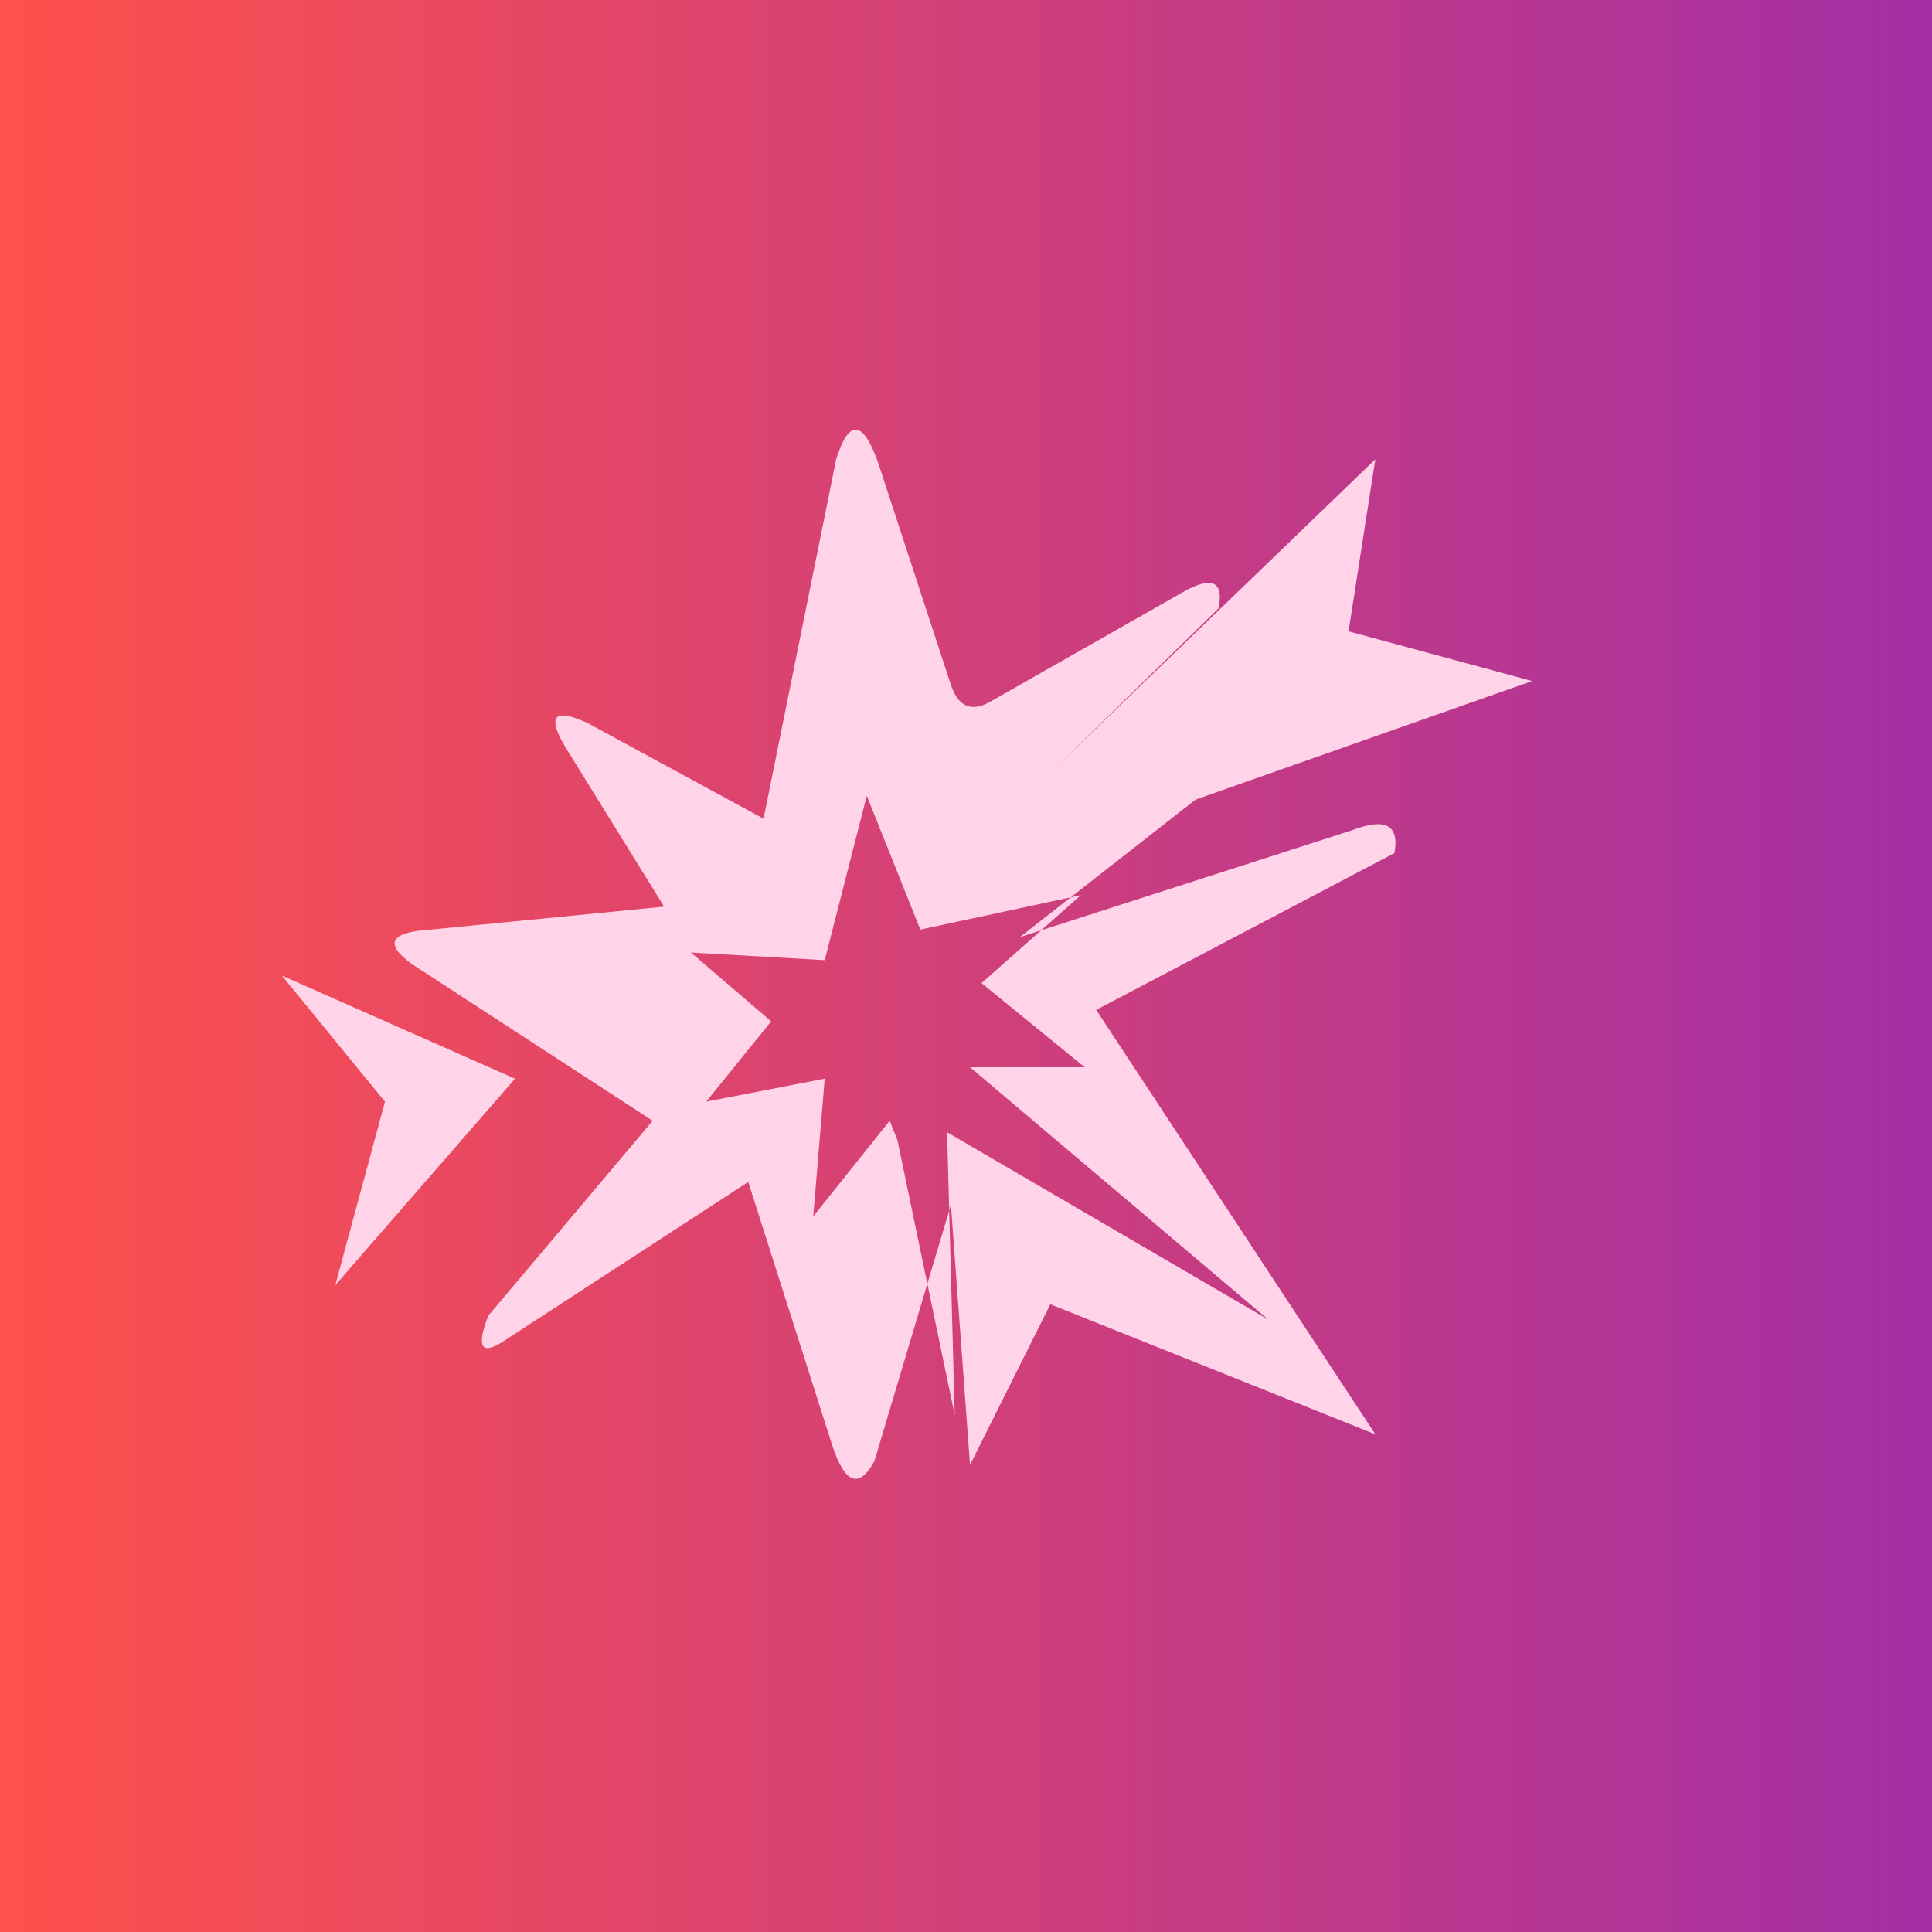
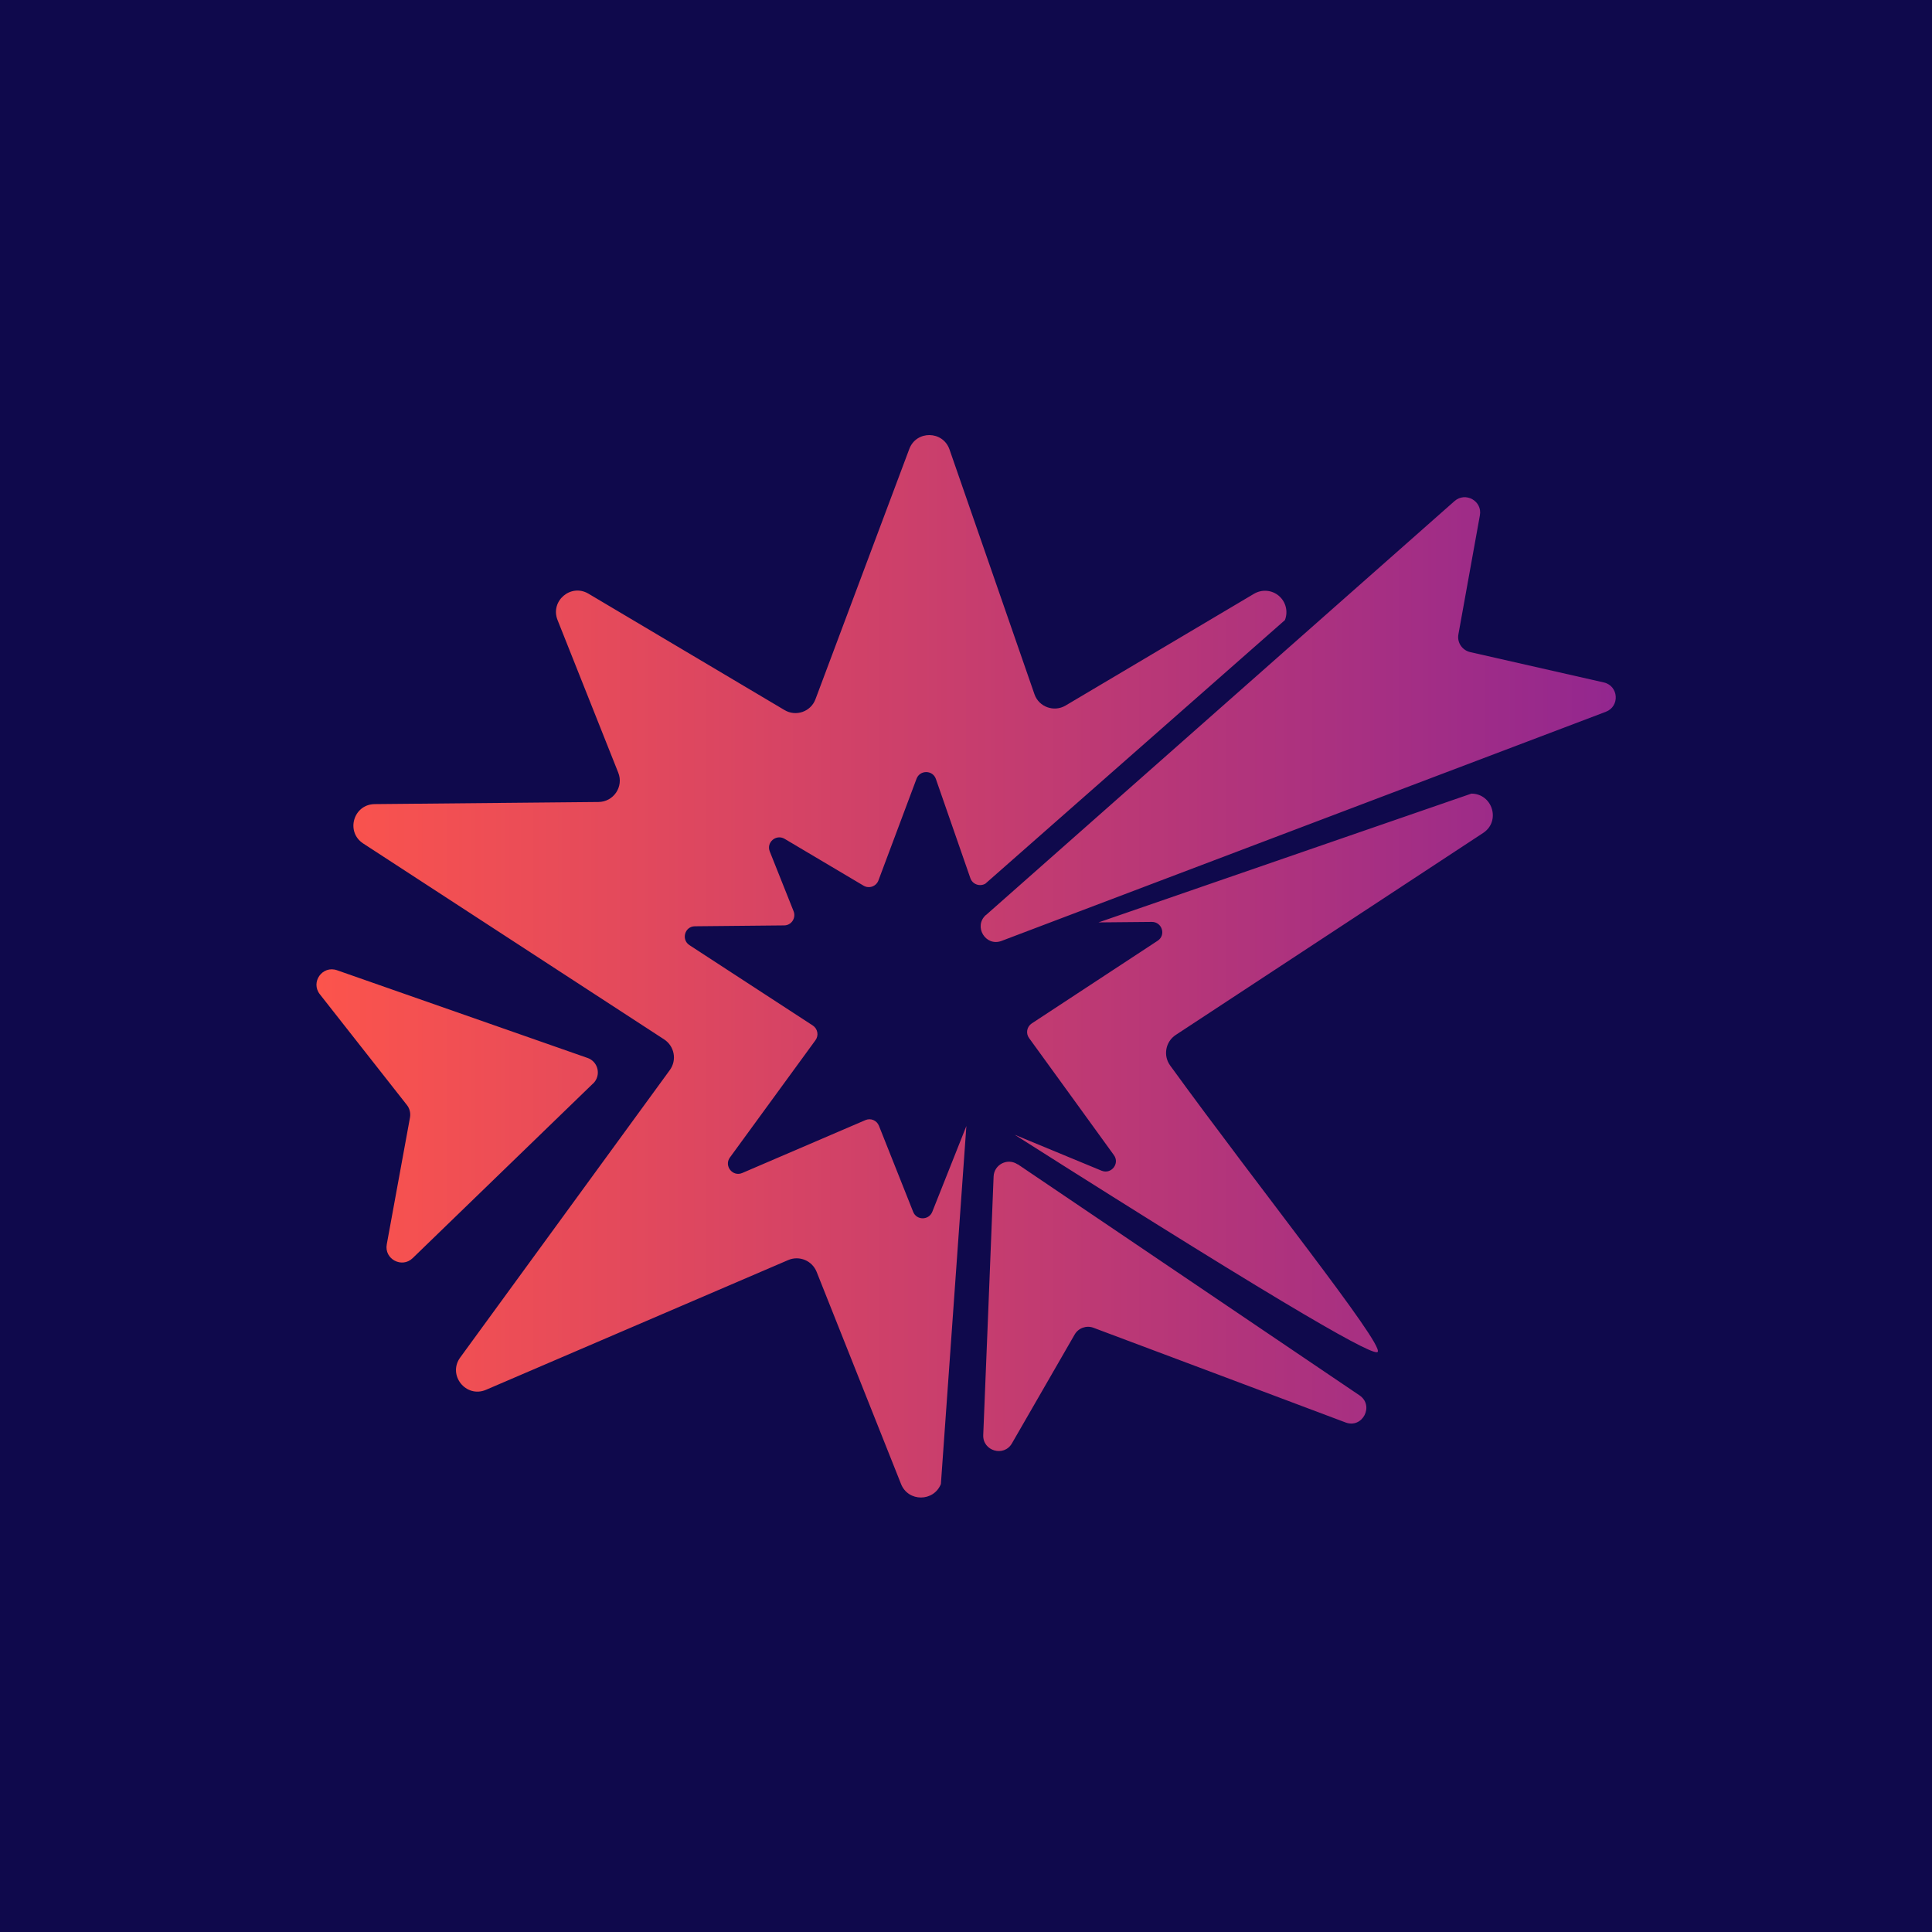
<svg xmlns="http://www.w3.org/2000/svg" viewBox="0 0 192 192">
  <defs>
    <linearGradient id="marca">
-       <stop stop-color="#ff514b" />
-       <stop offset="1" stop-color="#a32fa6" />
+       <stop stop-color="#fc544c" />
+       <stop offset="1" stop-color="#93278f" />
    </linearGradient>
  </defs>
-   <rect width="192" height="192" fill="url(#marca)" />
-   <path transform="translate(28 35) scale(.38)" fill="#ffd4e8" fill-rule="evenodd" d="M145 28Q150 12 156 29L175 87Q178 96 186 91L237 62Q247 57 245 67L202 109L286 28L279 73L327 86L239 117L193 153L280 125Q293 120 291 131L213 172L286 283L201 249L180 291L175 223L155 290Q149 301 144 286L122 217L59 258Q49 265 54 252L97 201L34 160Q23 152 39 151L100 145L74 103Q67 91 80 97L126 122ZM153 116L167 151L209 142L183 165L210 187L180 187L258 253L174 204L176 278L161 206L159 201L139 226L142 190L111 196L128 175L107 157L142 159ZM0 163L61 190L14 244L27 196Z" />
+   <rect width="192" height="192" fill="#0f094c" />
+   <svg x="30" y="42" width="132" height="108" viewBox="17 16 106 87">
+     <path fill="url(#marca)" d="M40.14,68.91c-4.81,4.66-9.63,9.32-14.44,13.98-.86.83-2.29.07-2.07-1.11.62-3.39,1.24-6.77,1.86-10.16.06-.35-.03-.71-.24-.98-2.33-2.96-4.66-5.92-6.98-8.88-.76-.97.21-2.33,1.38-1.92,6.68,2.34,13.37,4.68,20.05,7.02.87.3,1.11,1.41.45,2.05ZM70.03,72.31s0,0,0,0l-2.73,6.87c-.28.69-1.26.69-1.53,0l-2.74-6.89c-.17-.43-.66-.64-1.09-.45l-9.85,4.23c-.77.33-1.48-.57-.99-1.24,2.28-3.13,4.57-6.26,6.85-9.39.28-.38.18-.92-.22-1.18l-9.87-6.43c-.68-.45-.37-1.51.44-1.51l7.14-.07c.58,0,.97-.59.76-1.13l-1.91-4.79c-.29-.73.51-1.41,1.19-1.01l6.32,3.75c.44.26,1.01.06,1.19-.42l3.05-8.14c.27-.72,1.3-.71,1.55.02l2.76,7.94c.17.49.75.7,1.2.44,7.99-7.03,15.99-14.07,23.98-21.1.27-.68.08-1.46-.48-1.94-.56-.48-1.36-.54-1.99-.17l-15.09,8.95c-.93.55-2.14.11-2.49-.91l-6.8-19.59c-.53-1.52-2.66-1.54-3.22-.04l-7.51,20.03c-.37,1-1.56,1.42-2.48.87l-15.7-9.32c-1.41-.83-3.07.59-2.47,2.11l4.86,12.22c.45,1.12-.37,2.34-1.58,2.35l-17.92.17c-1.7.02-2.34,2.22-.92,3.15l24.1,15.69c.82.54,1.03,1.65.45,2.45-5.59,7.67-11.18,15.34-16.78,23.01-1.03,1.41.46,3.27,2.06,2.59l24.2-10.39c.89-.38,1.91.05,2.27.94l6.76,16.99c.57,1.44,2.61,1.44,3.19,0,.68-9.55,1.36-19.11,2.04-28.66ZM110.43,45.71c-9.94,3.43-19.88,6.87-29.82,10.3l4.27-.04c.82,0,1.15,1.06.46,1.51l-10.08,6.62c-.39.26-.49.79-.21,1.17,2.26,3.12,4.53,6.24,6.79,9.37.49.67-.21,1.56-.98,1.25-2.32-.96-4.64-1.92-6.96-2.88,23.12,14.68,28.81,17.76,29.06,17.38.46-.68-9.5-13.11-16.62-22.93-.57-.79-.37-1.9.45-2.44l24.61-16.17c1.43-.94.75-3.16-.96-3.15ZM74.14,75.37l27.36,18.5c1.21.82.24,2.69-1.12,2.17-6.73-2.53-13.45-5.06-20.18-7.58-.56-.21-1.2.02-1.5.54-1.67,2.9-3.35,5.81-5.02,8.71-.64,1.12-2.35.62-2.3-.66.28-6.9.56-13.8.83-20.7.04-.96,1.12-1.51,1.92-.97ZM71.6,55.42l37.51-33.14c.88-.77,2.24,0,2.03,1.14-.57,3.18-1.15,6.35-1.72,9.53-.12.65.3,1.27.94,1.42l10.7,2.43c1.19.27,1.3,1.92.16,2.35-16.12,6.11-32.25,12.23-48.37,18.34-1.28.49-2.28-1.17-1.25-2.08Z" />
+   </svg>
</svg>
